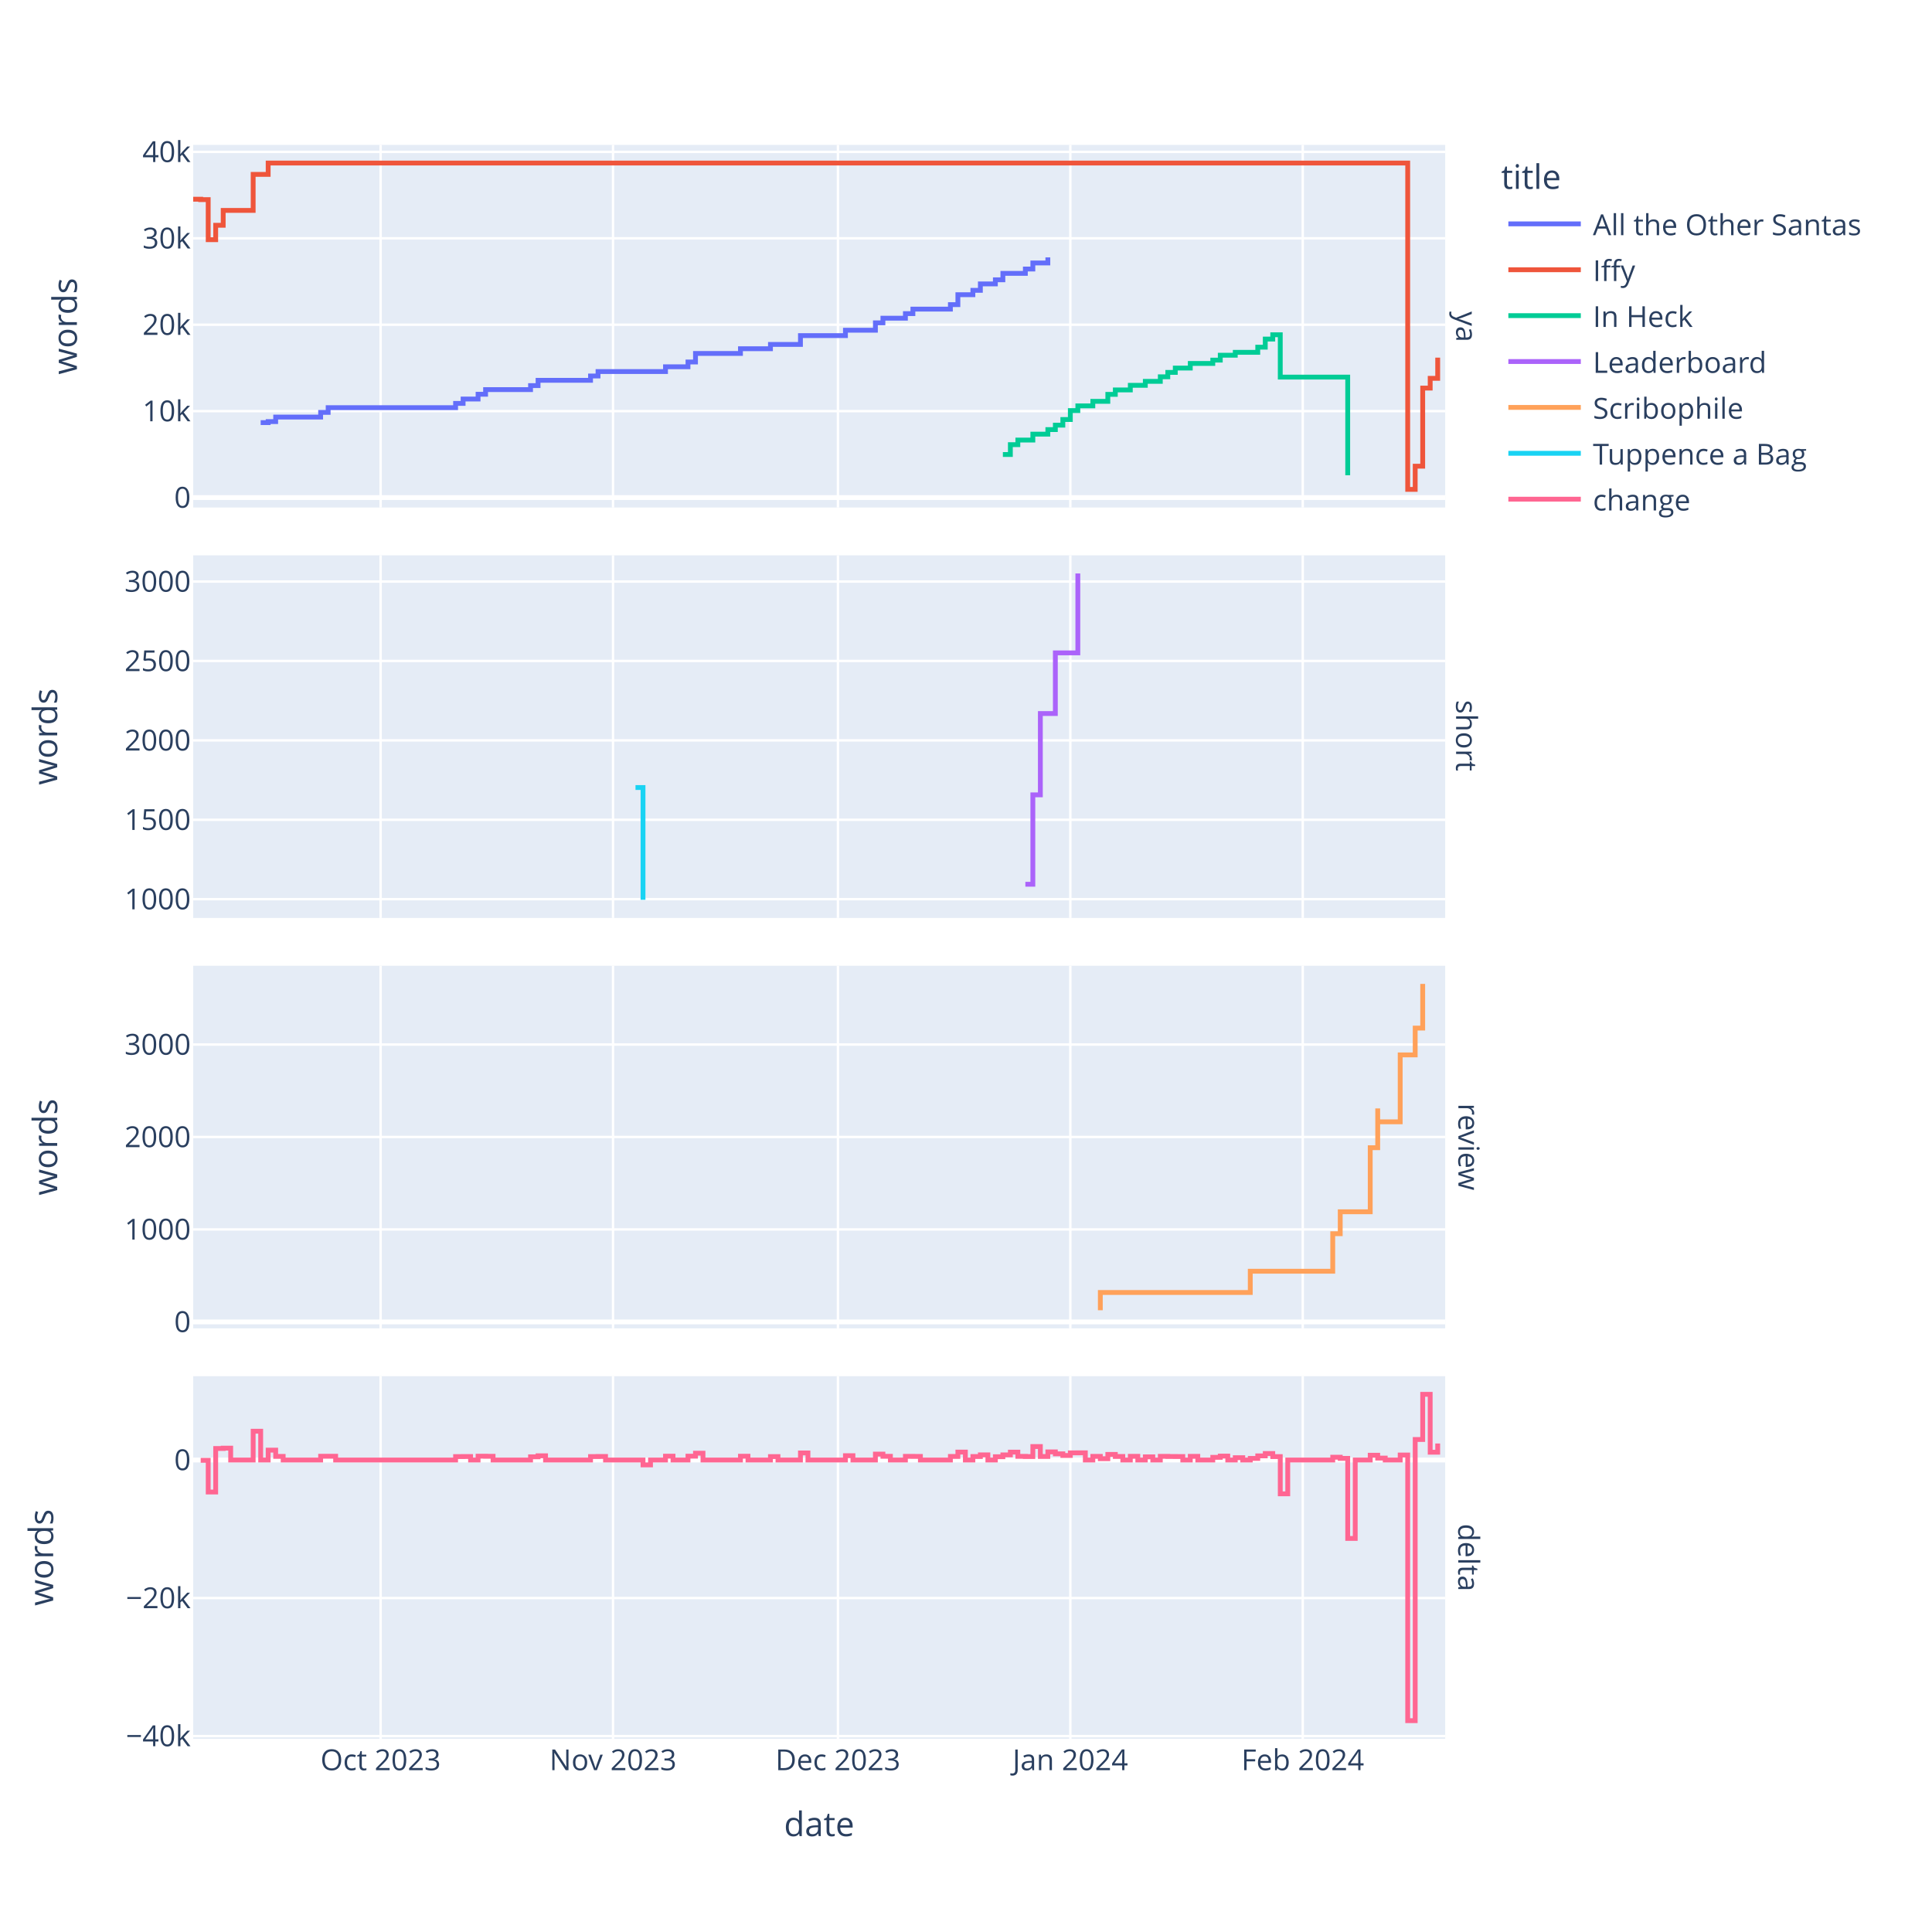
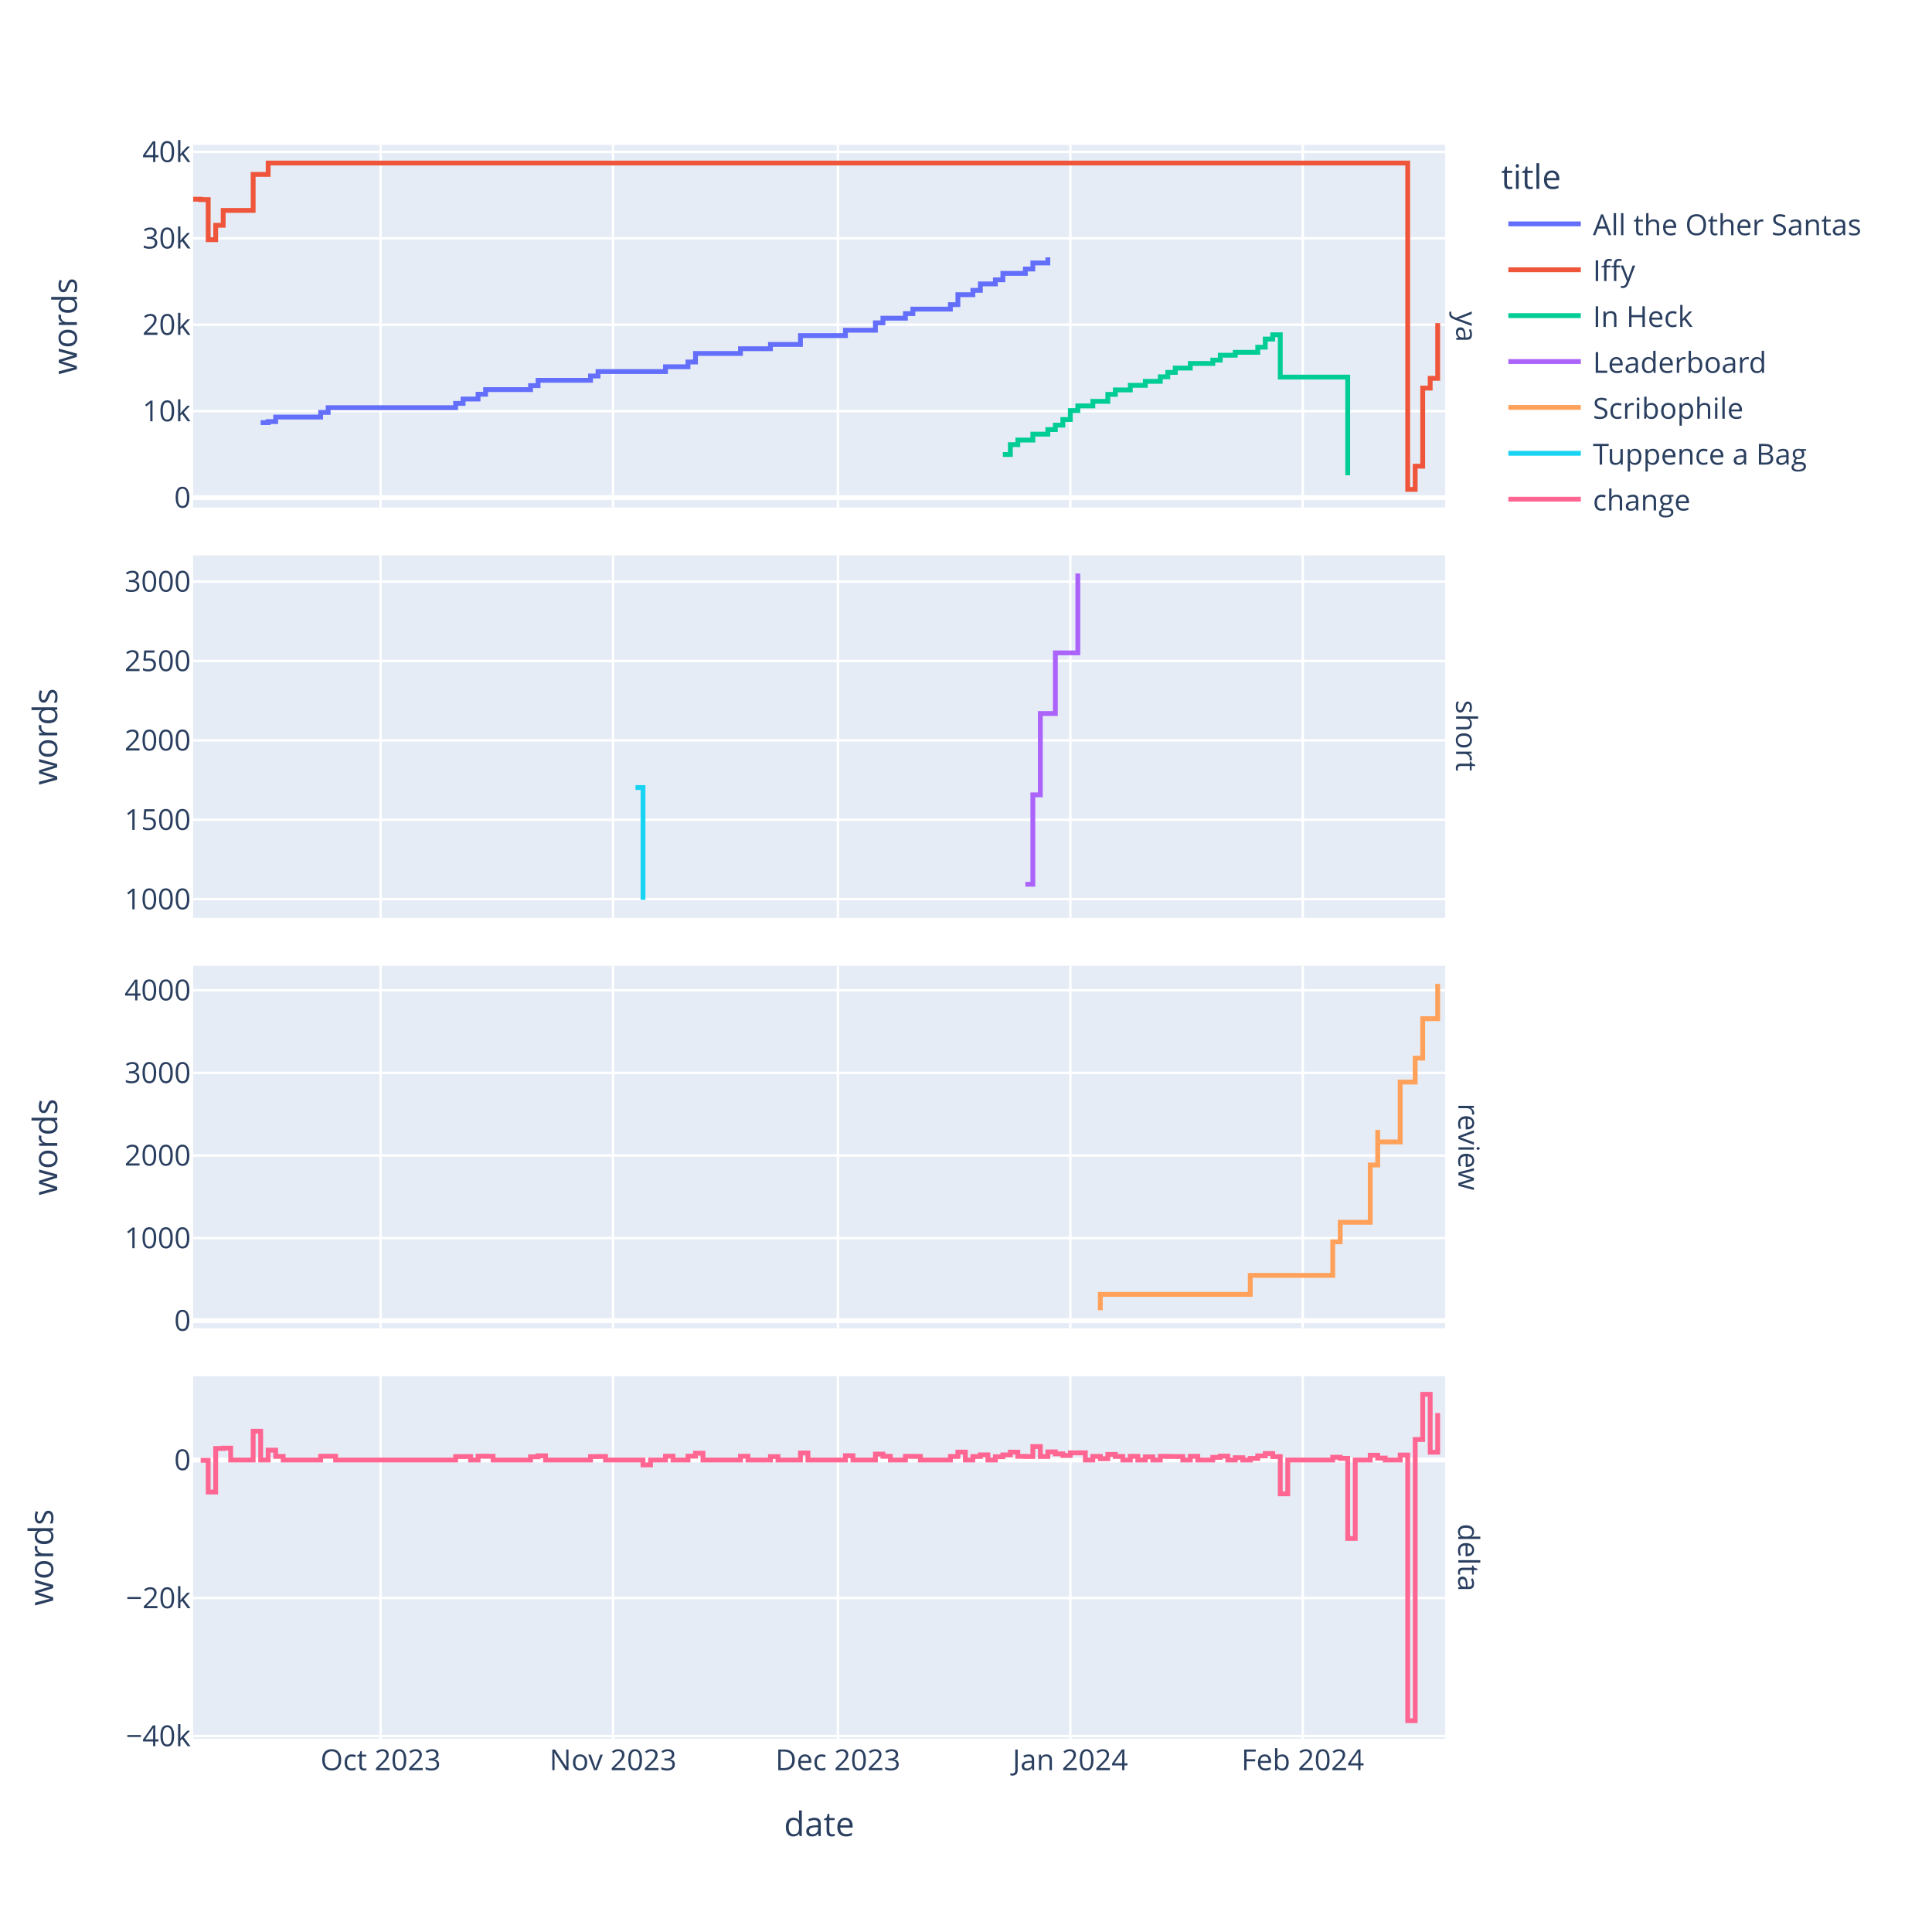
<svg xmlns="http://www.w3.org/2000/svg" class="main-svg" width="800" height="800" style="" viewBox="0 0 800 800">
  <rect x="0" y="0" width="800" height="800" style="fill: rgb(255, 255, 255); fill-opacity: 1;" />
-   <defs id="defs-f24d83">
+   <defs id="defs-5e76bc">
    <g class="clips">
-       <clipPath id="clipf24d83xyplot" class="plotclip">
+       <clipPath id="clip5e76bcxyplot" class="plotclip">
        <rect width="518.42" height="150.15" />
      </clipPath>
-       <clipPath id="clipf24d83x2y2plot" class="plotclip">
+       <clipPath id="clip5e76bcx2y2plot" class="plotclip">
        <rect width="518.42" height="150.15" />
      </clipPath>
-       <clipPath id="clipf24d83x3y3plot" class="plotclip">
+       <clipPath id="clip5e76bcx3y3plot" class="plotclip">
        <rect width="518.42" height="150.15" />
      </clipPath>
-       <clipPath id="clipf24d83x4y4plot" class="plotclip">
+       <clipPath id="clip5e76bcx4y4plot" class="plotclip">
        <rect width="518.42" height="150.15" />
      </clipPath>
-       <clipPath class="axesclip" id="clipf24d83x">
+       <clipPath class="axesclip" id="clip5e76bcx">
        <rect x="80" y="0" width="518.42" height="800" />
      </clipPath>
-       <clipPath class="axesclip" id="clipf24d83y">
+       <clipPath class="axesclip" id="clip5e76bcy">
        <rect x="0" y="569.85" width="800" height="150.15" />
      </clipPath>
-       <clipPath class="axesclip" id="clipf24d83xy">
+       <clipPath class="axesclip" id="clip5e76bcxy">
        <rect x="80" y="569.85" width="518.42" height="150.15" />
      </clipPath>
-       <clipPath class="axesclip" id="clipf24d83y2">
+       <clipPath class="axesclip" id="clip5e76bcy2">
        <rect x="0" y="399.9" width="800" height="150.15" />
      </clipPath>
-       <clipPath class="axesclip" id="clipf24d83xy2">
+       <clipPath class="axesclip" id="clip5e76bcxy2">
        <rect x="80" y="399.9" width="518.42" height="150.15" />
      </clipPath>
-       <clipPath class="axesclip" id="clipf24d83y3">
+       <clipPath class="axesclip" id="clip5e76bcy3">
        <rect x="0" y="229.95" width="800" height="150.15" />
      </clipPath>
-       <clipPath class="axesclip" id="clipf24d83xy3">
+       <clipPath class="axesclip" id="clip5e76bcxy3">
        <rect x="80" y="229.95" width="518.42" height="150.15" />
      </clipPath>
-       <clipPath class="axesclip" id="clipf24d83y4">
+       <clipPath class="axesclip" id="clip5e76bcy4">
        <rect x="0" y="60" width="800" height="150.15" />
      </clipPath>
-       <clipPath class="axesclip" id="clipf24d83xy4">
+       <clipPath class="axesclip" id="clip5e76bcxy4">
        <rect x="80" y="60" width="518.42" height="150.15" />
      </clipPath>
-       <clipPath class="axesclip" id="clipf24d83x2">
+       <clipPath class="axesclip" id="clip5e76bcx2">
        <rect x="80" y="0" width="518.42" height="800" />
      </clipPath>
-       <clipPath class="axesclip" id="clipf24d83x2y">
+       <clipPath class="axesclip" id="clip5e76bcx2y">
        <rect x="80" y="569.85" width="518.42" height="150.15" />
      </clipPath>
-       <clipPath class="axesclip" id="clipf24d83x2y2">
+       <clipPath class="axesclip" id="clip5e76bcx2y2">
        <rect x="80" y="399.9" width="518.42" height="150.15" />
      </clipPath>
-       <clipPath class="axesclip" id="clipf24d83x2y3">
+       <clipPath class="axesclip" id="clip5e76bcx2y3">
        <rect x="80" y="229.95" width="518.42" height="150.15" />
      </clipPath>
-       <clipPath class="axesclip" id="clipf24d83x2y4">
+       <clipPath class="axesclip" id="clip5e76bcx2y4">
        <rect x="80" y="60" width="518.42" height="150.15" />
      </clipPath>
-       <clipPath class="axesclip" id="clipf24d83x3">
+       <clipPath class="axesclip" id="clip5e76bcx3">
        <rect x="80" y="0" width="518.42" height="800" />
      </clipPath>
-       <clipPath class="axesclip" id="clipf24d83x3y">
+       <clipPath class="axesclip" id="clip5e76bcx3y">
        <rect x="80" y="569.85" width="518.42" height="150.15" />
      </clipPath>
-       <clipPath class="axesclip" id="clipf24d83x3y2">
+       <clipPath class="axesclip" id="clip5e76bcx3y2">
        <rect x="80" y="399.9" width="518.42" height="150.15" />
      </clipPath>
-       <clipPath class="axesclip" id="clipf24d83x3y3">
+       <clipPath class="axesclip" id="clip5e76bcx3y3">
        <rect x="80" y="229.95" width="518.42" height="150.15" />
      </clipPath>
-       <clipPath class="axesclip" id="clipf24d83x3y4">
+       <clipPath class="axesclip" id="clip5e76bcx3y4">
        <rect x="80" y="60" width="518.42" height="150.15" />
      </clipPath>
-       <clipPath class="axesclip" id="clipf24d83x4">
+       <clipPath class="axesclip" id="clip5e76bcx4">
        <rect x="80" y="0" width="518.42" height="800" />
      </clipPath>
-       <clipPath class="axesclip" id="clipf24d83x4y">
+       <clipPath class="axesclip" id="clip5e76bcx4y">
        <rect x="80" y="569.85" width="518.42" height="150.15" />
      </clipPath>
-       <clipPath class="axesclip" id="clipf24d83x4y2">
+       <clipPath class="axesclip" id="clip5e76bcx4y2">
        <rect x="80" y="399.9" width="518.42" height="150.15" />
      </clipPath>
-       <clipPath class="axesclip" id="clipf24d83x4y3">
+       <clipPath class="axesclip" id="clip5e76bcx4y3">
        <rect x="80" y="229.95" width="518.42" height="150.15" />
      </clipPath>
-       <clipPath class="axesclip" id="clipf24d83x4y4">
+       <clipPath class="axesclip" id="clip5e76bcx4y4">
        <rect x="80" y="60" width="518.42" height="150.15" />
      </clipPath>
    </g>
    <g class="gradients" />
    <g class="patterns" />
  </defs>
  <g class="bglayer">
    <rect class="bg" x="80" y="569.85" width="518.42" height="150.15" style="fill: rgb(229, 236, 246); fill-opacity: 1; stroke-width: 0;" />
    <rect class="bg" x="80" y="399.9" width="518.42" height="150.15" style="fill: rgb(229, 236, 246); fill-opacity: 1; stroke-width: 0;" />
    <rect class="bg" x="80" y="229.95" width="518.42" height="150.15" style="fill: rgb(229, 236, 246); fill-opacity: 1; stroke-width: 0;" />
    <rect class="bg" x="80" y="60" width="518.42" height="150.15" style="fill: rgb(229, 236, 246); fill-opacity: 1; stroke-width: 0;" />
  </g>
  <g class="layer-below">
    <g class="imagelayer" />
    <g class="shapelayer" />
  </g>
  <g class="cartesianlayer">
    <g class="subplot xy">
      <g class="layer-subplot">
        <g class="shapelayer" />
        <g class="imagelayer" />
      </g>
      <g class="minor-gridlayer">
        <g class="x" />
        <g class="y" />
      </g>
      <g class="gridlayer">
        <g class="x">
          <path class="xgrid crisp" transform="translate(157.61,0)" d="M0,569.85v150.15" style="stroke: rgb(255, 255, 255); stroke-opacity: 1; stroke-width: 1px;" />
          <path class="xgrid crisp" transform="translate(253.84,0)" d="M0,569.85v150.15" style="stroke: rgb(255, 255, 255); stroke-opacity: 1; stroke-width: 1px;" />
          <path class="xgrid crisp" transform="translate(346.97,0)" d="M0,569.85v150.15" style="stroke: rgb(255, 255, 255); stroke-opacity: 1; stroke-width: 1px;" />
          <path class="xgrid crisp" transform="translate(443.2,0)" d="M0,569.85v150.15" style="stroke: rgb(255, 255, 255); stroke-opacity: 1; stroke-width: 1px;" />
          <path class="xgrid crisp" transform="translate(539.44,0)" d="M0,569.85v150.15" style="stroke: rgb(255, 255, 255); stroke-opacity: 1; stroke-width: 1px;" />
        </g>
        <g class="y">
          <path class="ygrid crisp" transform="translate(0,718.87)" d="M80,0h518.42" style="stroke: rgb(255, 255, 255); stroke-opacity: 1; stroke-width: 1px;" />
          <path class="ygrid crisp" transform="translate(0,661.72)" d="M80,0h518.42" style="stroke: rgb(255, 255, 255); stroke-opacity: 1; stroke-width: 1px;" />
        </g>
      </g>
      <g class="zerolinelayer">
        <path class="yzl zl crisp" transform="translate(0,604.56)" d="M80,0h518.42" style="stroke: rgb(255, 255, 255); stroke-opacity: 1; stroke-width: 2px;" />
      </g>
      <path class="xlines-below" />
      <path class="ylines-below" />
      <g class="overlines-below" />
      <g class="xaxislayer-below" />
      <g class="yaxislayer-below" />
      <g class="overaxes-below" />
-       <g class="plot" transform="translate(80,569.85)" clip-path="url(#clipf24d83xyplot)">
+       <g class="plot" transform="translate(80,569.85)" clip-path="url(#clip5e76bcxyplot)">
        <g class="scatterlayer mlayer">
-           <g class="trace scatter tracee5b91b" style="stroke-miterlimit: 2; opacity: 1;">
+           <g class="trace scatter trace9b17f7" style="stroke-miterlimit: 2; opacity: 1;">
            <g class="fills" />
            <g class="errorbars" />
            <g class="lines">
-               <path class="js-line" d="M3.1,34.84H6.21V47.96H9.31V29.94H12.42V29.79H15.52V34.71H18.63V34.71H21.73V34.71H24.83V22.79H27.94V34.71H31.04V30.62H34.15V33.21H37.25V34.71H40.36V34.71H43.46V34.71H46.56V34.71H49.67V34.71H52.77V33.15H55.88V33.15H58.98V34.71H62.09V34.71H65.19V34.71H68.29V34.71H71.4V34.71H74.5V34.71H77.61V34.71H80.71V34.71H83.82V34.71H86.92V34.71H90.03V34.71H93.13V34.71H96.23V34.71H99.34V34.71H102.44V34.71H105.55V34.71H108.65V33.29H111.76V33.26H114.86V34.71H117.96V33.13H121.07V33.17H124.17V34.71H127.28V34.71H130.38V34.71H133.49V34.71H136.59V34.71H139.69V33.38H142.8V32.96H145.9V34.71H149.01V34.71H152.11V34.71H155.22V34.71H158.32V34.71H161.42V34.71H164.53V33.28H167.63V33.24H170.74V34.71H173.84V34.71H176.95V34.71H180.05V34.71H183.15V34.71H186.26V36.73H189.36V34.71H192.47V34.71H195.57V33.12H198.68V34.71H201.78V34.71H204.88V33.12H207.99V31.89H211.09V34.71H214.2V34.71H217.3V34.71H220.41V34.71H223.51V34.71H226.61V33.14H229.72V34.71H232.82V34.71H235.93V34.71H239.03V33.29H242.14V34.71H245.24V34.71H248.34V34.71H251.45V31.79H254.55V34.71H257.66V34.71H260.76V34.71H263.87V34.71H266.97V34.71H270.08V32.92H273.18V34.71H276.28V34.71H279.39V34.71H282.49V32.26H285.6V33.17H288.7V34.71H291.81V34.71H294.91V33.19H298.01V33.22H301.12V34.71H304.22V34.71H307.33V34.71H310.43V34.71H313.54V33.23H316.64V31.43H319.74V34.71H322.85V33.26H325.95V32.58H329.06V34.71H332.16V33.35H335.27V32.59H338.37V31.45H341.47V33.19H344.58V33.27H347.68V29.13H350.79V33.24H353.89V31.35H357V32.15H360.1V32.83H363.2V31.75H366.31V31.73H369.41V34.71H372.52V33.2H375.62V34.16H378.73V32.39H381.83V33.24H384.93V34.71H388.04V33.18H391.14V34.71H394.25V33.4H397.35V34.71H400.46V33.19H403.56V33.25H406.66V33.27H409.77V34.71H412.87V33.19H415.98V34.71H419.08V34.71H422.19V33.6H425.29V33.09H428.39V34.71H431.5V33.75H434.6V34.71H437.71V34.05H440.81V33H443.92V32.02H447.02V33.29H450.13V48.71H453.23V34.71H456.33V34.71H459.44V34.71H462.54V34.71H465.65V34.71H468.75V34.71H471.86V33.55H474.96V34.03H478.06V67.18H481.17V34.71H484.27V34.71H487.38V32.73H490.48V33.91H493.59V34.71H496.69V34.71H499.79V32.64H502.9V142.64H506V26.21H509.11V7.51H512.21V31.48H515.32V27.87" style="vector-effect: non-scaling-stroke; fill: none; stroke: rgb(255, 102, 146); stroke-opacity: 1; stroke-width: 2px; opacity: 1;" />
+               <path class="js-line" d="M3.1,34.84H6.21V47.96H9.31V29.94H12.42V29.79H15.52V34.71H18.63V34.71H21.73V34.71H24.83V22.79H27.94V34.71H31.04V30.62H34.15V33.21H37.25V34.71H40.36V34.71H43.46V34.71H46.56V34.71H49.67V34.71H52.77V33.15H55.88V33.15H58.98V34.71H62.09V34.71H65.19V34.71H68.29V34.71H71.4V34.71H74.5V34.71H77.61V34.71H80.71V34.71H83.82V34.71H86.92V34.71H90.03V34.71H93.13V34.71H96.23V34.71H99.34V34.71H102.44V34.71H105.55V34.71H108.65V33.29H111.76V33.26H114.86V34.71H117.96V33.13H121.07V33.17H124.17V34.71H127.28V34.71H130.38V34.71H133.49V34.71H136.59V34.71H139.69V33.38H142.8V32.96H145.9V34.71H149.01V34.71H152.11V34.71H155.22V34.71H158.32V34.71H161.42V34.71H164.53V33.28H167.63V33.24H170.74V34.71H173.84V34.71H176.95V34.71H180.05V34.71H183.15V34.71H186.26V36.73H189.36V34.71H192.47V34.71H195.57V33.12H198.68V34.71H201.78V34.71H204.88V33.12H207.99V31.89H211.09V34.71H214.2V34.71H217.3V34.71H220.41V34.71H223.51V34.71H226.61V33.14H229.72V34.71H232.82V34.71H235.93V34.71H239.03V33.29H242.14V34.71H245.24V34.71H248.34V34.71H251.45V31.79H254.55V34.71H257.66V34.71H260.76V34.71H263.87V34.71H266.97V34.71H270.08V32.92H273.18V34.71H276.28V34.71H279.39V34.71H282.49V32.26H285.6V33.17H288.7V34.71H291.81V34.71H294.91V33.19H298.01V33.22H301.12V34.71H304.22V34.71H307.33V34.71H310.43V34.71H313.54V33.23H316.64V31.43H319.74V34.71H322.85V33.26H325.95V32.58H329.06V34.71H332.16V33.35H335.27V32.59H338.37V31.45H341.47V33.19H344.58V33.27H347.68V29.13H350.79V33.24H353.89V31.35H357V32.15H360.1V32.83H363.2V31.75H366.31V31.73H369.41V34.71H372.52V33.2H375.62V34.16H378.73V32.39H381.83V33.24H384.93V34.71H388.04V33.18H391.14V34.71H394.25V33.4H397.35V34.71H400.46V33.19H403.56V33.25H406.66V33.27H409.77V34.71H412.87V33.19H415.98V34.71H419.08V34.71H422.19V33.6H425.29V33.09H428.39V34.71H431.5V33.75H434.6V34.71H437.71V34.05H440.81V33H443.92V32.02H447.02V33.29H450.13V48.71H453.23V34.71H456.33V34.71H459.44V34.71H462.54V34.71H465.65V34.71H468.75V34.71H471.86V33.55H474.96V34.03H478.06V67.18H481.17V34.71H484.27V34.71H487.38V32.73H490.48V33.91H493.59V34.71H496.69V34.71H499.79V32.64H502.9V142.64H506V26.21H509.11V7.51H512.21V31.48H515.32V15.26" style="vector-effect: non-scaling-stroke; fill: none; stroke: rgb(255, 102, 146); stroke-opacity: 1; stroke-width: 2px; opacity: 1;" />
            </g>
            <g class="points" />
            <g class="text" />
          </g>
        </g>
      </g>
      <g class="overplot" />
      <path class="xlines-above crisp" d="M0,0" style="fill: none;" />
      <path class="ylines-above crisp" d="M0,0" style="fill: none;" />
      <g class="overlines-above" />
      <g class="xaxislayer-above">
        <g class="xtick">
          <text text-anchor="middle" x="0" y="733" transform="translate(157.61,0)" style="font-family: 'Open Sans', verdana, arial, sans-serif; font-size: 12px; fill: rgb(42, 63, 95); fill-opacity: 1; white-space: pre; opacity: 1;">Oct 2023</text>
        </g>
        <g class="xtick">
          <text text-anchor="middle" x="0" y="733" style="font-family: 'Open Sans', verdana, arial, sans-serif; font-size: 12px; fill: rgb(42, 63, 95); fill-opacity: 1; white-space: pre; opacity: 1;" transform="translate(253.84,0)">Nov 2023</text>
        </g>
        <g class="xtick">
          <text text-anchor="middle" x="0" y="733" style="font-family: 'Open Sans', verdana, arial, sans-serif; font-size: 12px; fill: rgb(42, 63, 95); fill-opacity: 1; white-space: pre; opacity: 1;" transform="translate(346.97,0)">Dec 2023</text>
        </g>
        <g class="xtick">
          <text text-anchor="middle" x="0" y="733" style="font-family: 'Open Sans', verdana, arial, sans-serif; font-size: 12px; fill: rgb(42, 63, 95); fill-opacity: 1; white-space: pre; opacity: 1;" transform="translate(443.2,0)">Jan 2024</text>
        </g>
        <g class="xtick">
          <text text-anchor="middle" x="0" y="733" style="font-family: 'Open Sans', verdana, arial, sans-serif; font-size: 12px; fill: rgb(42, 63, 95); fill-opacity: 1; white-space: pre; opacity: 1;" transform="translate(539.44,0)">Feb 2024</text>
        </g>
      </g>
      <g class="yaxislayer-above">
        <g class="ytick">
          <text text-anchor="end" x="79" y="4.2" transform="translate(0,718.87)" style="font-family: 'Open Sans', verdana, arial, sans-serif; font-size: 12px; fill: rgb(42, 63, 95); fill-opacity: 1; white-space: pre; opacity: 1;">−40k</text>
        </g>
        <g class="ytick">
          <text text-anchor="end" x="79" y="4.2" style="font-family: 'Open Sans', verdana, arial, sans-serif; font-size: 12px; fill: rgb(42, 63, 95); fill-opacity: 1; white-space: pre; opacity: 1;" transform="translate(0,661.72)">−20k</text>
        </g>
        <g class="ytick">
          <text text-anchor="end" x="79" y="4.2" style="font-family: 'Open Sans', verdana, arial, sans-serif; font-size: 12px; fill: rgb(42, 63, 95); fill-opacity: 1; white-space: pre; opacity: 1;" transform="translate(0,604.56)">0</text>
        </g>
      </g>
      <g class="overaxes-above" />
    </g>
    <g class="subplot x2y2">
      <g class="layer-subplot">
        <g class="shapelayer" />
        <g class="imagelayer" />
      </g>
      <g class="minor-gridlayer">
        <g class="x2" />
        <g class="y2" />
      </g>
      <g class="gridlayer">
        <g class="x2">
          <path class="x2grid crisp" transform="translate(157.61,0)" d="M0,399.9v150.15" style="stroke: rgb(255, 255, 255); stroke-opacity: 1; stroke-width: 1px;" />
          <path class="x2grid crisp" transform="translate(253.84,0)" d="M0,399.9v150.15" style="stroke: rgb(255, 255, 255); stroke-opacity: 1; stroke-width: 1px;" />
          <path class="x2grid crisp" transform="translate(346.97,0)" d="M0,399.9v150.15" style="stroke: rgb(255, 255, 255); stroke-opacity: 1; stroke-width: 1px;" />
          <path class="x2grid crisp" transform="translate(443.2,0)" d="M0,399.9v150.15" style="stroke: rgb(255, 255, 255); stroke-opacity: 1; stroke-width: 1px;" />
          <path class="x2grid crisp" transform="translate(539.44,0)" d="M0,399.9v150.15" style="stroke: rgb(255, 255, 255); stroke-opacity: 1; stroke-width: 1px;" />
        </g>
        <g class="y2">
-           <path class="y2grid crisp" transform="translate(0,509.08)" d="M80,0h518.42" style="stroke: rgb(255, 255, 255); stroke-opacity: 1; stroke-width: 1px;" />
-           <path class="y2grid crisp" transform="translate(0,470.8)" d="M80,0h518.42" style="stroke: rgb(255, 255, 255); stroke-opacity: 1; stroke-width: 1px;" />
-           <path class="y2grid crisp" transform="translate(0,432.52)" d="M80,0h518.42" style="stroke: rgb(255, 255, 255); stroke-opacity: 1; stroke-width: 1px;" />
+           <path class="y2grid crisp" transform="translate(0,512.65)" d="M80,0h518.42" style="stroke: rgb(255, 255, 255); stroke-opacity: 1; stroke-width: 1px;" />
+           <path class="y2grid crisp" transform="translate(0,478.45)" d="M80,0h518.42" style="stroke: rgb(255, 255, 255); stroke-opacity: 1; stroke-width: 1px;" />
+           <path class="y2grid crisp" transform="translate(0,444.24)" d="M80,0h518.42" style="stroke: rgb(255, 255, 255); stroke-opacity: 1; stroke-width: 1px;" />
+           <path class="y2grid crisp" transform="translate(0,410.04)" d="M80,0h518.42" style="stroke: rgb(255, 255, 255); stroke-opacity: 1; stroke-width: 1px;" />
        </g>
      </g>
      <g class="zerolinelayer">
-         <path class="y2zl zl crisp" transform="translate(0,547.37)" d="M80,0h518.42" style="stroke: rgb(255, 255, 255); stroke-opacity: 1; stroke-width: 2px;" />
+         <path class="y2zl zl crisp" transform="translate(0,546.85)" d="M80,0h518.42" style="stroke: rgb(255, 255, 255); stroke-opacity: 1; stroke-width: 2px;" />
      </g>
      <path class="xlines-below" />
      <path class="ylines-below" />
      <g class="overlines-below" />
      <g class="xaxislayer-below" />
      <g class="yaxislayer-below" />
      <g class="overaxes-below" />
-       <g class="plot" transform="translate(80,399.9)" clip-path="url(#clipf24d83x2y2plot)">
+       <g class="plot" transform="translate(80,399.9)" clip-path="url(#clip5e76bcx2y2plot)">
        <g class="scatterlayer mlayer">
-           <g class="trace scatter tracee88260" style="stroke-miterlimit: 2; opacity: 1;">
+           <g class="trace scatter traced94587" style="stroke-miterlimit: 2; opacity: 1;">
            <g class="fills" />
            <g class="errorbars" />
            <g class="lines">
-               <path class="js-line" d="M375.62,142.64H375.62V135.29H437.71V126.49H471.86V110.95H474.96V101.87H487.38V75.34H490.48V59.07H490.48V64.62H499.79V36.91H506V25.81H509.11V7.51" style="vector-effect: non-scaling-stroke; fill: none; stroke: rgb(255, 161, 90); stroke-opacity: 1; stroke-width: 2px; opacity: 1;" />
+               <path class="js-line" d="M375.62,142.64H375.62V136.08H437.71V128.21H471.86V114.32H474.96V106.22H487.38V82.51H490.48V67.98H490.48V72.94H499.79V48.17H506V38.26H509.11V21.91H515.32V7.51" style="vector-effect: non-scaling-stroke; fill: none; stroke: rgb(255, 161, 90); stroke-opacity: 1; stroke-width: 2px; opacity: 1;" />
            </g>
            <g class="points" />
            <g class="text" />
          </g>
        </g>
      </g>
      <g class="overplot" />
      <path class="xlines-above crisp" d="M0,0" style="fill: none;" />
      <path class="ylines-above crisp" d="M0,0" style="fill: none;" />
      <g class="overlines-above" />
      <g class="xaxislayer-above" />
      <g class="yaxislayer-above">
        <g class="y2tick">
-           <text text-anchor="end" x="79" y="4.2" transform="translate(0,547.37)" style="font-family: 'Open Sans', verdana, arial, sans-serif; font-size: 12px; fill: rgb(42, 63, 95); fill-opacity: 1; white-space: pre; opacity: 1;">0</text>
+           <text text-anchor="end" x="79" y="4.2" transform="translate(0,546.85)" style="font-family: 'Open Sans', verdana, arial, sans-serif; font-size: 12px; fill: rgb(42, 63, 95); fill-opacity: 1; white-space: pre; opacity: 1;">0</text>
        </g>
        <g class="y2tick">
-           <text text-anchor="end" x="79" y="4.2" style="font-family: 'Open Sans', verdana, arial, sans-serif; font-size: 12px; fill: rgb(42, 63, 95); fill-opacity: 1; white-space: pre; opacity: 1;" transform="translate(0,509.08)">1000</text>
+           <text text-anchor="end" x="79" y="4.2" style="font-family: 'Open Sans', verdana, arial, sans-serif; font-size: 12px; fill: rgb(42, 63, 95); fill-opacity: 1; white-space: pre; opacity: 1;" transform="translate(0,512.65)">1000</text>
        </g>
        <g class="y2tick">
-           <text text-anchor="end" x="79" y="4.2" style="font-family: 'Open Sans', verdana, arial, sans-serif; font-size: 12px; fill: rgb(42, 63, 95); fill-opacity: 1; white-space: pre; opacity: 1;" transform="translate(0,470.8)">2000</text>
+           <text text-anchor="end" x="79" y="4.2" style="font-family: 'Open Sans', verdana, arial, sans-serif; font-size: 12px; fill: rgb(42, 63, 95); fill-opacity: 1; white-space: pre; opacity: 1;" transform="translate(0,478.45)">2000</text>
        </g>
        <g class="y2tick">
-           <text text-anchor="end" x="79" y="4.2" style="font-family: 'Open Sans', verdana, arial, sans-serif; font-size: 12px; fill: rgb(42, 63, 95); fill-opacity: 1; white-space: pre; opacity: 1;" transform="translate(0,432.52)">3000</text>
+           <text text-anchor="end" x="79" y="4.2" style="font-family: 'Open Sans', verdana, arial, sans-serif; font-size: 12px; fill: rgb(42, 63, 95); fill-opacity: 1; white-space: pre; opacity: 1;" transform="translate(0,444.24)">3000</text>
+         </g>
+         <g class="y2tick">
+           <text text-anchor="end" x="79" y="4.2" style="font-family: 'Open Sans', verdana, arial, sans-serif; font-size: 12px; fill: rgb(42, 63, 95); fill-opacity: 1; white-space: pre; opacity: 1;" transform="translate(0,410.04)">4000</text>
        </g>
      </g>
      <g class="overaxes-above" />
    </g>
    <g class="subplot x3y3">
      <g class="layer-subplot">
        <g class="shapelayer" />
        <g class="imagelayer" />
      </g>
      <g class="minor-gridlayer">
        <g class="x3" />
        <g class="y3" />
      </g>
      <g class="gridlayer">
        <g class="x3">
          <path class="x3grid crisp" transform="translate(157.61,0)" d="M0,229.95v150.15" style="stroke: rgb(255, 255, 255); stroke-opacity: 1; stroke-width: 1px;" />
          <path class="x3grid crisp" transform="translate(253.84,0)" d="M0,229.95v150.15" style="stroke: rgb(255, 255, 255); stroke-opacity: 1; stroke-width: 1px;" />
          <path class="x3grid crisp" transform="translate(346.97,0)" d="M0,229.95v150.15" style="stroke: rgb(255, 255, 255); stroke-opacity: 1; stroke-width: 1px;" />
          <path class="x3grid crisp" transform="translate(443.2,0)" d="M0,229.95v150.15" style="stroke: rgb(255, 255, 255); stroke-opacity: 1; stroke-width: 1px;" />
          <path class="x3grid crisp" transform="translate(539.44,0)" d="M0,229.95v150.15" style="stroke: rgb(255, 255, 255); stroke-opacity: 1; stroke-width: 1px;" />
        </g>
        <g class="y3">
          <path class="y3grid crisp" transform="translate(0,372.33)" d="M80,0h518.42" style="stroke: rgb(255, 255, 255); stroke-opacity: 1; stroke-width: 1px;" />
          <path class="y3grid crisp" transform="translate(0,339.45)" d="M80,0h518.42" style="stroke: rgb(255, 255, 255); stroke-opacity: 1; stroke-width: 1px;" />
          <path class="y3grid crisp" transform="translate(0,306.57)" d="M80,0h518.42" style="stroke: rgb(255, 255, 255); stroke-opacity: 1; stroke-width: 1px;" />
          <path class="y3grid crisp" transform="translate(0,273.69)" d="M80,0h518.42" style="stroke: rgb(255, 255, 255); stroke-opacity: 1; stroke-width: 1px;" />
          <path class="y3grid crisp" transform="translate(0,240.81)" d="M80,0h518.42" style="stroke: rgb(255, 255, 255); stroke-opacity: 1; stroke-width: 1px;" />
        </g>
      </g>
      <g class="zerolinelayer" />
      <path class="xlines-below" />
      <path class="ylines-below" />
      <g class="overlines-below" />
      <g class="xaxislayer-below" />
      <g class="yaxislayer-below" />
      <g class="overaxes-below" />
-       <g class="plot" transform="translate(80,229.95)" clip-path="url(#clipf24d83x3y3plot)">
+       <g class="plot" transform="translate(80,229.95)" clip-path="url(#clip5e76bcx3y3plot)">
        <g class="scatterlayer mlayer">
-           <g class="trace scatter traced81d7c" style="stroke-miterlimit: 2; opacity: 1;">
+           <g class="trace scatter trace86c39f" style="stroke-miterlimit: 2; opacity: 1;">
            <g class="fills" />
            <g class="errorbars" />
            <g class="lines">
              <path class="js-line" d="M344.58,136.2H347.68V99.18H350.79V65.51H357V40.39H366.31V7.51" style="vector-effect: non-scaling-stroke; fill: none; stroke: rgb(171, 99, 250); stroke-opacity: 1; stroke-width: 2px; opacity: 1;" />
            </g>
            <g class="points" />
            <g class="text" />
          </g>
-           <g class="trace scatter trace11666e" style="stroke-miterlimit: 2; opacity: 1;">
+           <g class="trace scatter trace557ea7" style="stroke-miterlimit: 2; opacity: 1;">
            <g class="fills" />
            <g class="errorbars" />
            <g class="lines">
              <path class="js-line" d="M183.15,96.15H186.26V142.64" style="vector-effect: non-scaling-stroke; fill: none; stroke: rgb(25, 211, 243); stroke-opacity: 1; stroke-width: 2px; opacity: 1;" />
            </g>
            <g class="points" />
            <g class="text" />
          </g>
        </g>
      </g>
      <g class="overplot" />
      <path class="xlines-above crisp" d="M0,0" style="fill: none;" />
      <path class="ylines-above crisp" d="M0,0" style="fill: none;" />
      <g class="overlines-above" />
      <g class="xaxislayer-above" />
      <g class="yaxislayer-above">
        <g class="y3tick">
          <text text-anchor="end" x="79" y="4.2" transform="translate(0,372.33)" style="font-family: 'Open Sans', verdana, arial, sans-serif; font-size: 12px; fill: rgb(42, 63, 95); fill-opacity: 1; white-space: pre; opacity: 1;">1000</text>
        </g>
        <g class="y3tick">
          <text text-anchor="end" x="79" y="4.2" style="font-family: 'Open Sans', verdana, arial, sans-serif; font-size: 12px; fill: rgb(42, 63, 95); fill-opacity: 1; white-space: pre; opacity: 1;" transform="translate(0,339.45)">1500</text>
        </g>
        <g class="y3tick">
          <text text-anchor="end" x="79" y="4.2" style="font-family: 'Open Sans', verdana, arial, sans-serif; font-size: 12px; fill: rgb(42, 63, 95); fill-opacity: 1; white-space: pre; opacity: 1;" transform="translate(0,306.57)">2000</text>
        </g>
        <g class="y3tick">
          <text text-anchor="end" x="79" y="4.2" style="font-family: 'Open Sans', verdana, arial, sans-serif; font-size: 12px; fill: rgb(42, 63, 95); fill-opacity: 1; white-space: pre; opacity: 1;" transform="translate(0,273.69)">2500</text>
        </g>
        <g class="y3tick">
          <text text-anchor="end" x="79" y="4.2" style="font-family: 'Open Sans', verdana, arial, sans-serif; font-size: 12px; fill: rgb(42, 63, 95); fill-opacity: 1; white-space: pre; opacity: 1;" transform="translate(0,240.81)">3000</text>
        </g>
      </g>
      <g class="overaxes-above" />
    </g>
    <g class="subplot x4y4">
      <g class="layer-subplot">
        <g class="shapelayer" />
        <g class="imagelayer" />
      </g>
      <g class="minor-gridlayer">
        <g class="x4" />
        <g class="y4" />
      </g>
      <g class="gridlayer">
        <g class="x4">
          <path class="x4grid crisp" transform="translate(157.61,0)" d="M0,60v150.15" style="stroke: rgb(255, 255, 255); stroke-opacity: 1; stroke-width: 1px;" />
          <path class="x4grid crisp" transform="translate(253.84,0)" d="M0,60v150.15" style="stroke: rgb(255, 255, 255); stroke-opacity: 1; stroke-width: 1px;" />
          <path class="x4grid crisp" transform="translate(346.97,0)" d="M0,60v150.15" style="stroke: rgb(255, 255, 255); stroke-opacity: 1; stroke-width: 1px;" />
          <path class="x4grid crisp" transform="translate(443.2,0)" d="M0,60v150.15" style="stroke: rgb(255, 255, 255); stroke-opacity: 1; stroke-width: 1px;" />
          <path class="x4grid crisp" transform="translate(539.44,0)" d="M0,60v150.15" style="stroke: rgb(255, 255, 255); stroke-opacity: 1; stroke-width: 1px;" />
        </g>
        <g class="y4">
          <path class="y4grid crisp" transform="translate(0,170.25)" d="M80,0h518.42" style="stroke: rgb(255, 255, 255); stroke-opacity: 1; stroke-width: 1px;" />
          <path class="y4grid crisp" transform="translate(0,134.46)" d="M80,0h518.42" style="stroke: rgb(255, 255, 255); stroke-opacity: 1; stroke-width: 1px;" />
          <path class="y4grid crisp" transform="translate(0,98.68)" d="M80,0h518.42" style="stroke: rgb(255, 255, 255); stroke-opacity: 1; stroke-width: 1px;" />
          <path class="y4grid crisp" transform="translate(0,62.9)" d="M80,0h518.42" style="stroke: rgb(255, 255, 255); stroke-opacity: 1; stroke-width: 1px;" />
        </g>
      </g>
      <g class="zerolinelayer">
        <path class="y4zl zl crisp" transform="translate(0,206.03)" d="M80,0h518.42" style="stroke: rgb(255, 255, 255); stroke-opacity: 1; stroke-width: 2px;" />
      </g>
      <path class="xlines-below" />
      <path class="ylines-below" />
      <g class="overlines-below" />
      <g class="xaxislayer-below" />
      <g class="yaxislayer-below" />
      <g class="overaxes-below" />
-       <g class="plot" transform="translate(80,60)" clip-path="url(#clipf24d83x4y4plot)">
+       <g class="plot" transform="translate(80,60)" clip-path="url(#clip5e76bcx4y4plot)">
        <g class="scatterlayer mlayer">
-           <g class="trace scatter trace82496b" style="stroke-miterlimit: 2; opacity: 1;">
+           <g class="trace scatter trace8346b6" style="stroke-miterlimit: 2; opacity: 1;">
            <g class="fills" />
            <g class="errorbars" />
            <g class="lines">
              <path class="js-line" d="M27.94,114.99H31.04V114.57H34.15V112.7H52.77V110.76H55.88V108.8H108.65V107.04H111.76V105.23H117.96V103.25H121.07V101.33H139.69V99.67H142.8V97.48H164.53V95.69H167.63V93.85H195.57V91.87H204.88V89.89H207.99V86.36H226.61V84.4H239.03V82.62H251.45V78.97H270.08V76.74H282.49V73.68H285.6V71.76H294.91V69.86H298.01V68H313.54V66.14H316.64V62.03H322.85V60.22H325.95V57.56H332.16V55.86H335.27V53.2H344.58V51.4H347.68V48.89H353.89V46.58" style="vector-effect: non-scaling-stroke; fill: none; stroke: rgb(99, 110, 250); stroke-opacity: 1; stroke-width: 2px; opacity: 1;" />
            </g>
            <g class="points" />
            <g class="text" />
          </g>
-           <g class="trace scatter trace6e9b20" style="stroke-miterlimit: 2; opacity: 1;">
+           <g class="trace scatter trace1a4532" style="stroke-miterlimit: 2; opacity: 1;">
            <g class="fills" />
            <g class="errorbars" />
            <g class="lines">
-               <path class="js-line" d="M0,22.49H3.1V22.66H6.21V39.25H9.31V33.28H12.42V27.13H24.83V12.21H31.04V7.51H502.9V142.64H506V133.04H509.11V100.7H512.21V96.66H515.32V88.09" style="vector-effect: non-scaling-stroke; fill: none; stroke: rgb(239, 85, 59); stroke-opacity: 1; stroke-width: 2px; opacity: 1;" />
+               <path class="js-line" d="M0,22.49H3.1V22.66H6.21V39.25H9.31V33.28H12.42V27.13H24.83V12.21H31.04V7.51H502.9V142.64H506V133.04H509.11V100.7H512.21V96.66H515.32V73.81" style="vector-effect: non-scaling-stroke; fill: none; stroke: rgb(239, 85, 59); stroke-opacity: 1; stroke-width: 2px; opacity: 1;" />
            </g>
            <g class="points" />
            <g class="text" />
          </g>
-           <g class="trace scatter tracedbbe35" style="stroke-miterlimit: 2; opacity: 1;">
+           <g class="trace scatter traceec2704" style="stroke-miterlimit: 2; opacity: 1;">
            <g class="fills" />
            <g class="errorbars" />
            <g class="lines">
              <path class="js-line" d="M335.27,128.2H338.37V124.12H341.47V122.22H347.68V119.77H353.89V117.88H357V116.05H360.1V113.71H363.2V110.01H366.31V108.07H372.52V106.19H378.73V103.3H381.83V101.46H388.04V99.55H394.25V97.91H400.46V96.02H403.56V94.2H406.66V92.41H412.87V90.5H422.19V89.12H425.29V87.09H431.5V85.89H440.81V83.76H443.92V80.4H447.02V78.62H450.13V96.15H478.06V136.8" style="vector-effect: non-scaling-stroke; fill: none; stroke: rgb(0, 204, 150); stroke-opacity: 1; stroke-width: 2px; opacity: 1;" />
            </g>
            <g class="points" />
            <g class="text" />
          </g>
        </g>
      </g>
      <g class="overplot" />
      <path class="xlines-above crisp" d="M0,0" style="fill: none;" />
      <path class="ylines-above crisp" d="M0,0" style="fill: none;" />
      <g class="overlines-above" />
      <g class="xaxislayer-above" />
      <g class="yaxislayer-above">
        <g class="y4tick">
          <text text-anchor="end" x="79" y="4.2" transform="translate(0,206.03)" style="font-family: 'Open Sans', verdana, arial, sans-serif; font-size: 12px; fill: rgb(42, 63, 95); fill-opacity: 1; white-space: pre; opacity: 1;">0</text>
        </g>
        <g class="y4tick">
          <text text-anchor="end" x="79" y="4.2" style="font-family: 'Open Sans', verdana, arial, sans-serif; font-size: 12px; fill: rgb(42, 63, 95); fill-opacity: 1; white-space: pre; opacity: 1;" transform="translate(0,170.25)">10k</text>
        </g>
        <g class="y4tick">
          <text text-anchor="end" x="79" y="4.2" style="font-family: 'Open Sans', verdana, arial, sans-serif; font-size: 12px; fill: rgb(42, 63, 95); fill-opacity: 1; white-space: pre; opacity: 1;" transform="translate(0,134.46)">20k</text>
        </g>
        <g class="y4tick">
          <text text-anchor="end" x="79" y="4.2" style="font-family: 'Open Sans', verdana, arial, sans-serif; font-size: 12px; fill: rgb(42, 63, 95); fill-opacity: 1; white-space: pre; opacity: 1;" transform="translate(0,98.68)">30k</text>
        </g>
        <g class="y4tick">
          <text text-anchor="end" x="79" y="4.2" style="font-family: 'Open Sans', verdana, arial, sans-serif; font-size: 12px; fill: rgb(42, 63, 95); fill-opacity: 1; white-space: pre; opacity: 1;" transform="translate(0,62.9)">40k</text>
        </g>
      </g>
      <g class="overaxes-above" />
    </g>
  </g>
  <g class="polarlayer" />
  <g class="smithlayer" />
  <g class="ternarylayer" />
  <g class="geolayer" />
  <g class="funnelarealayer" />
  <g class="pielayer" />
  <g class="iciclelayer" />
  <g class="treemaplayer" />
  <g class="sunburstlayer" />
  <g class="glimages" />
-   <defs id="topdefs-f24d83">
+   <defs id="topdefs-5e76bc">
    <g class="clips" />
-     <clipPath id="legendf24d83">
+     <clipPath id="legend5e76bc">
      <rect width="168" height="162" x="0" y="0" />
    </clipPath>
  </defs>
  <g class="layer-above">
    <g class="imagelayer" />
    <g class="shapelayer" />
  </g>
  <g class="infolayer">
    <g class="legend" pointer-events="all" transform="translate(619.58,60)">
      <rect class="bg" shape-rendering="crispEdges" style="stroke: rgb(68, 68, 68); stroke-opacity: 1; fill: rgb(255, 255, 255); fill-opacity: 1; stroke-width: 0px;" width="168" height="162" x="0" y="0" />
-       <g class="scrollbox" transform="" clip-path="url(#legendf24d83)">
+       <g class="scrollbox" transform="" clip-path="url(#legend5e76bc)">
        <text class="legendtitletext" text-anchor="start" x="2" y="18.2" style="font-family: 'Open Sans', verdana, arial, sans-serif; font-size: 14px; fill: rgb(42, 63, 95); fill-opacity: 1; white-space: pre;">title</text>
        <g class="groups" transform="">
          <g class="traces" transform="translate(0,32.7)" style="opacity: 1;">
            <text class="legendtext" text-anchor="start" x="40" y="4.68" style="font-family: 'Open Sans', verdana, arial, sans-serif; font-size: 12px; fill: rgb(42, 63, 95); fill-opacity: 1; white-space: pre;">All the Other Santas</text>
            <g class="layers" style="opacity: 1;">
              <g class="legendfill" />
              <g class="legendlines">
                <path class="js-line" d="M5,0h30" style="fill: none; stroke: rgb(99, 110, 250); stroke-opacity: 1; stroke-width: 2px;" />
              </g>
              <g class="legendsymbols">
                <g class="legendpoints" />
              </g>
            </g>
            <rect class="legendtoggle" x="0" y="-9.5" width="162.156" height="19" style="fill: rgb(0, 0, 0); fill-opacity: 0;" />
          </g>
        </g>
        <g class="groups" transform="">
          <g class="traces" transform="translate(0,51.7)" style="opacity: 1;">
            <text class="legendtext" text-anchor="start" x="40" y="4.68" style="font-family: 'Open Sans', verdana, arial, sans-serif; font-size: 12px; fill: rgb(42, 63, 95); fill-opacity: 1; white-space: pre;">Iffy</text>
            <g class="layers" style="opacity: 1;">
              <g class="legendfill" />
              <g class="legendlines">
                <path class="js-line" d="M5,0h30" style="fill: none; stroke: rgb(239, 85, 59); stroke-opacity: 1; stroke-width: 2px;" />
              </g>
              <g class="legendsymbols">
                <g class="legendpoints" />
              </g>
            </g>
            <rect class="legendtoggle" x="0" y="-9.5" width="162.156" height="19" style="fill: rgb(0, 0, 0); fill-opacity: 0;" />
          </g>
        </g>
        <g class="groups" transform="">
          <g class="traces" transform="translate(0,70.7)" style="opacity: 1;">
            <text class="legendtext" text-anchor="start" x="40" y="4.68" style="font-family: 'Open Sans', verdana, arial, sans-serif; font-size: 12px; fill: rgb(42, 63, 95); fill-opacity: 1; white-space: pre;">In Heck</text>
            <g class="layers" style="opacity: 1;">
              <g class="legendfill" />
              <g class="legendlines">
                <path class="js-line" d="M5,0h30" style="fill: none; stroke: rgb(0, 204, 150); stroke-opacity: 1; stroke-width: 2px;" />
              </g>
              <g class="legendsymbols">
                <g class="legendpoints" />
              </g>
            </g>
            <rect class="legendtoggle" x="0" y="-9.5" width="162.156" height="19" style="fill: rgb(0, 0, 0); fill-opacity: 0;" />
          </g>
        </g>
        <g class="groups" transform="">
          <g class="traces" transform="translate(0,89.7)" style="opacity: 1;">
            <text class="legendtext" text-anchor="start" x="40" y="4.68" style="font-family: 'Open Sans', verdana, arial, sans-serif; font-size: 12px; fill: rgb(42, 63, 95); fill-opacity: 1; white-space: pre;">Leaderboard</text>
            <g class="layers" style="opacity: 1;">
              <g class="legendfill" />
              <g class="legendlines">
                <path class="js-line" d="M5,0h30" style="fill: none; stroke: rgb(171, 99, 250); stroke-opacity: 1; stroke-width: 2px;" />
              </g>
              <g class="legendsymbols">
                <g class="legendpoints" />
              </g>
            </g>
            <rect class="legendtoggle" x="0" y="-9.5" width="162.156" height="19" style="fill: rgb(0, 0, 0); fill-opacity: 0;" />
          </g>
        </g>
        <g class="groups" transform="">
          <g class="traces" transform="translate(0,108.7)" style="opacity: 1;">
            <text class="legendtext" text-anchor="start" x="40" y="4.68" style="font-family: 'Open Sans', verdana, arial, sans-serif; font-size: 12px; fill: rgb(42, 63, 95); fill-opacity: 1; white-space: pre;">Scribophile</text>
            <g class="layers" style="opacity: 1;">
              <g class="legendfill" />
              <g class="legendlines">
                <path class="js-line" d="M5,0h30" style="fill: none; stroke: rgb(255, 161, 90); stroke-opacity: 1; stroke-width: 2px;" />
              </g>
              <g class="legendsymbols">
                <g class="legendpoints" />
              </g>
            </g>
            <rect class="legendtoggle" x="0" y="-9.5" width="162.156" height="19" style="fill: rgb(0, 0, 0); fill-opacity: 0;" />
          </g>
        </g>
        <g class="groups" transform="">
          <g class="traces" transform="translate(0,127.7)" style="opacity: 1;">
            <text class="legendtext" text-anchor="start" x="40" y="4.68" style="font-family: 'Open Sans', verdana, arial, sans-serif; font-size: 12px; fill: rgb(42, 63, 95); fill-opacity: 1; white-space: pre;">Tuppence a Bag</text>
            <g class="layers" style="opacity: 1;">
              <g class="legendfill" />
              <g class="legendlines">
                <path class="js-line" d="M5,0h30" style="fill: none; stroke: rgb(25, 211, 243); stroke-opacity: 1; stroke-width: 2px;" />
              </g>
              <g class="legendsymbols">
                <g class="legendpoints" />
              </g>
            </g>
            <rect class="legendtoggle" x="0" y="-9.5" width="162.156" height="19" style="fill: rgb(0, 0, 0); fill-opacity: 0;" />
          </g>
        </g>
        <g class="groups" transform="">
          <g class="traces" transform="translate(0,146.7)" style="opacity: 1;">
            <text class="legendtext" text-anchor="start" x="40" y="4.68" style="font-family: 'Open Sans', verdana, arial, sans-serif; font-size: 12px; fill: rgb(42, 63, 95); fill-opacity: 1; white-space: pre;">change</text>
            <g class="layers" style="opacity: 1;">
              <g class="legendfill" />
              <g class="legendlines">
                <path class="js-line" d="M5,0h30" style="fill: none; stroke: rgb(255, 102, 146); stroke-opacity: 1; stroke-width: 2px;" />
              </g>
              <g class="legendsymbols">
                <g class="legendpoints" />
              </g>
            </g>
            <rect class="legendtoggle" x="0" y="-9.5" width="162.156" height="19" style="fill: rgb(0, 0, 0); fill-opacity: 0;" />
          </g>
        </g>
      </g>
      <rect class="scrollbar" rx="20" ry="3" width="0" height="0" style="fill: rgb(128, 139, 164); fill-opacity: 1;" x="0" y="0" />
    </g>
    <g class="g-gtitle" />
    <g class="g-xtitle">
      <text class="xtitle" x="339.21" y="760.3" text-anchor="middle" style="font-family: 'Open Sans', verdana, arial, sans-serif; font-size: 14px; fill: rgb(42, 63, 95); opacity: 1; font-weight: normal; white-space: pre;">date</text>
    </g>
    <g class="g-x2title" />
    <g class="g-x3title" />
    <g class="g-x4title" />
    <g class="g-ytitle">
      <text class="ytitle" transform="rotate(-90,22.0125,644.925)" x="22.013" y="644.925" text-anchor="middle" style="font-family: 'Open Sans', verdana, arial, sans-serif; font-size: 14px; fill: rgb(42, 63, 95); opacity: 1; font-weight: normal; white-space: pre;">words</text>
    </g>
    <g class="g-y2title">
      <text class="y2title" transform="rotate(-90,23.68438,474.975)" x="23.684" y="474.975" text-anchor="middle" style="font-family: 'Open Sans', verdana, arial, sans-serif; font-size: 14px; fill: rgb(42, 63, 95); opacity: 1; font-weight: normal; white-space: pre;">words</text>
    </g>
    <g class="g-y3title">
      <text class="y3title" transform="rotate(-90,23.68438,305.025)" x="23.684" y="305.025" text-anchor="middle" style="font-family: 'Open Sans', verdana, arial, sans-serif; font-size: 14px; fill: rgb(42, 63, 95); opacity: 1; font-weight: normal; white-space: pre;">words</text>
    </g>
    <g class="g-y4title">
      <text class="y4title" transform="rotate(-90,31.84063,135.075)" x="31.841" y="135.075" text-anchor="middle" style="font-family: 'Open Sans', verdana, arial, sans-serif; font-size: 14px; fill: rgb(42, 63, 95); opacity: 1; font-weight: normal; white-space: pre;">words</text>
    </g>
    <g class="annotation" data-index="0" style="opacity: 1;">
      <g class="annotation-text-g" transform="rotate(90,607.92,644.925)">
        <g class="cursor-pointer" transform="translate(591,635)">
          <rect class="bg" x="0.5" y="0.5" width="33" height="18" style="stroke-width: 1px; stroke: rgb(0, 0, 0); stroke-opacity: 0; fill: rgb(0, 0, 0); fill-opacity: 0;" />
          <text class="annotation-text" text-anchor="middle" x="16.938" y="14" style="font-family: 'Open Sans', verdana, arial, sans-serif; font-size: 12px; fill: rgb(42, 63, 95); fill-opacity: 1; white-space: pre;">delta</text>
        </g>
      </g>
    </g>
    <g class="annotation" data-index="1" style="opacity: 1;">
      <g class="annotation-text-g" transform="rotate(90,607.92,474.975)">
        <g class="cursor-pointer" transform="translate(586,465)">
          <rect class="bg" x="0.5" y="0.5" width="43" height="18" style="stroke-width: 1px; stroke: rgb(0, 0, 0); stroke-opacity: 0; fill: rgb(0, 0, 0); fill-opacity: 0;" />
          <text class="annotation-text" text-anchor="middle" x="21.828" y="14" style="font-family: 'Open Sans', verdana, arial, sans-serif; font-size: 12px; fill: rgb(42, 63, 95); fill-opacity: 1; white-space: pre;">review</text>
        </g>
      </g>
    </g>
    <g class="annotation" data-index="2" style="opacity: 1;">
      <g class="annotation-text-g" transform="rotate(90,607.92,305.025)">
        <g class="cursor-pointer" transform="translate(590,296)">
          <rect class="bg" x="0.5" y="0.5" width="34" height="18" style="stroke-width: 1px; stroke: rgb(0, 0, 0); stroke-opacity: 0; fill: rgb(0, 0, 0); fill-opacity: 0;" />
          <text class="annotation-text" text-anchor="middle" x="17.5" y="14" style="font-family: 'Open Sans', verdana, arial, sans-serif; font-size: 12px; fill: rgb(42, 63, 95); fill-opacity: 1; white-space: pre;">short</text>
        </g>
      </g>
    </g>
    <g class="annotation" data-index="3" style="opacity: 1;">
      <g class="annotation-text-g" transform="rotate(90,607.92,135.075)">
        <g class="cursor-pointer" transform="translate(599,126)">
          <rect class="bg" x="0.5" y="0.5" width="17" height="18" style="stroke-width: 1px; stroke: rgb(0, 0, 0); stroke-opacity: 0; fill: rgb(0, 0, 0); fill-opacity: 0;" />
          <text class="annotation-text" text-anchor="middle" x="9.156" y="14" style="font-family: 'Open Sans', verdana, arial, sans-serif; font-size: 12px; fill: rgb(42, 63, 95); fill-opacity: 1; white-space: pre;">ya</text>
        </g>
      </g>
    </g>
  </g>
</svg>
